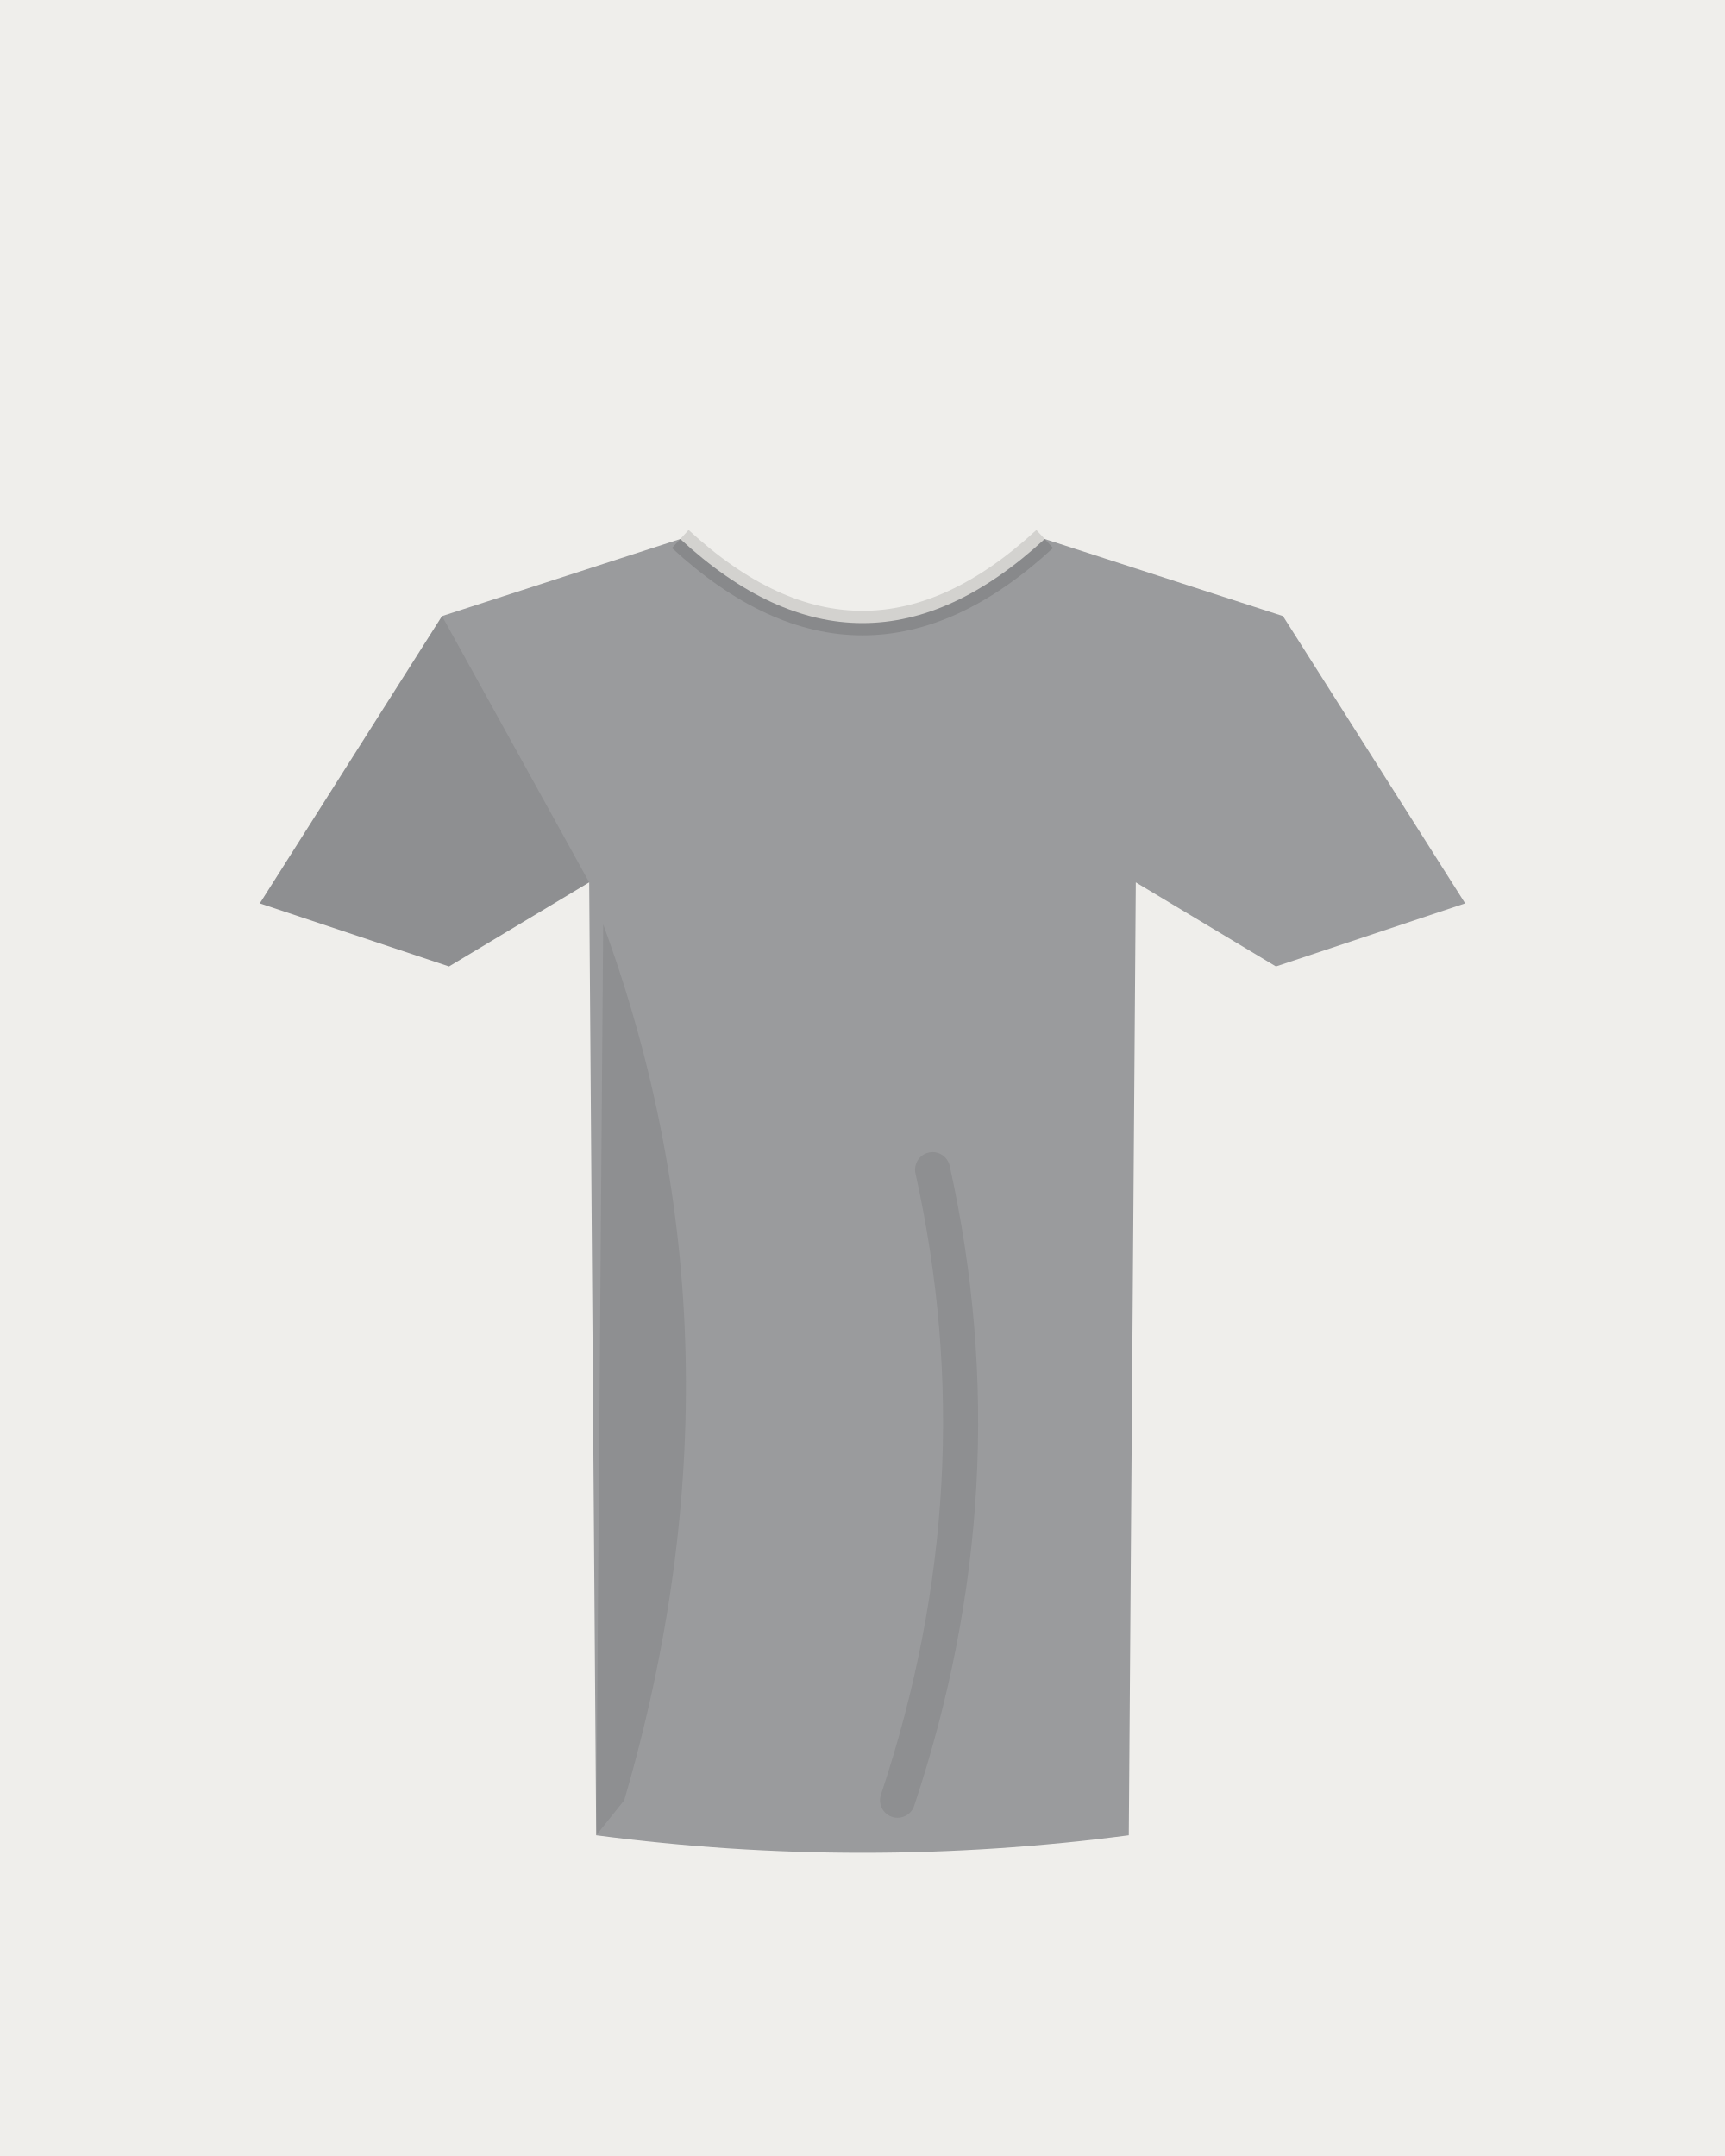
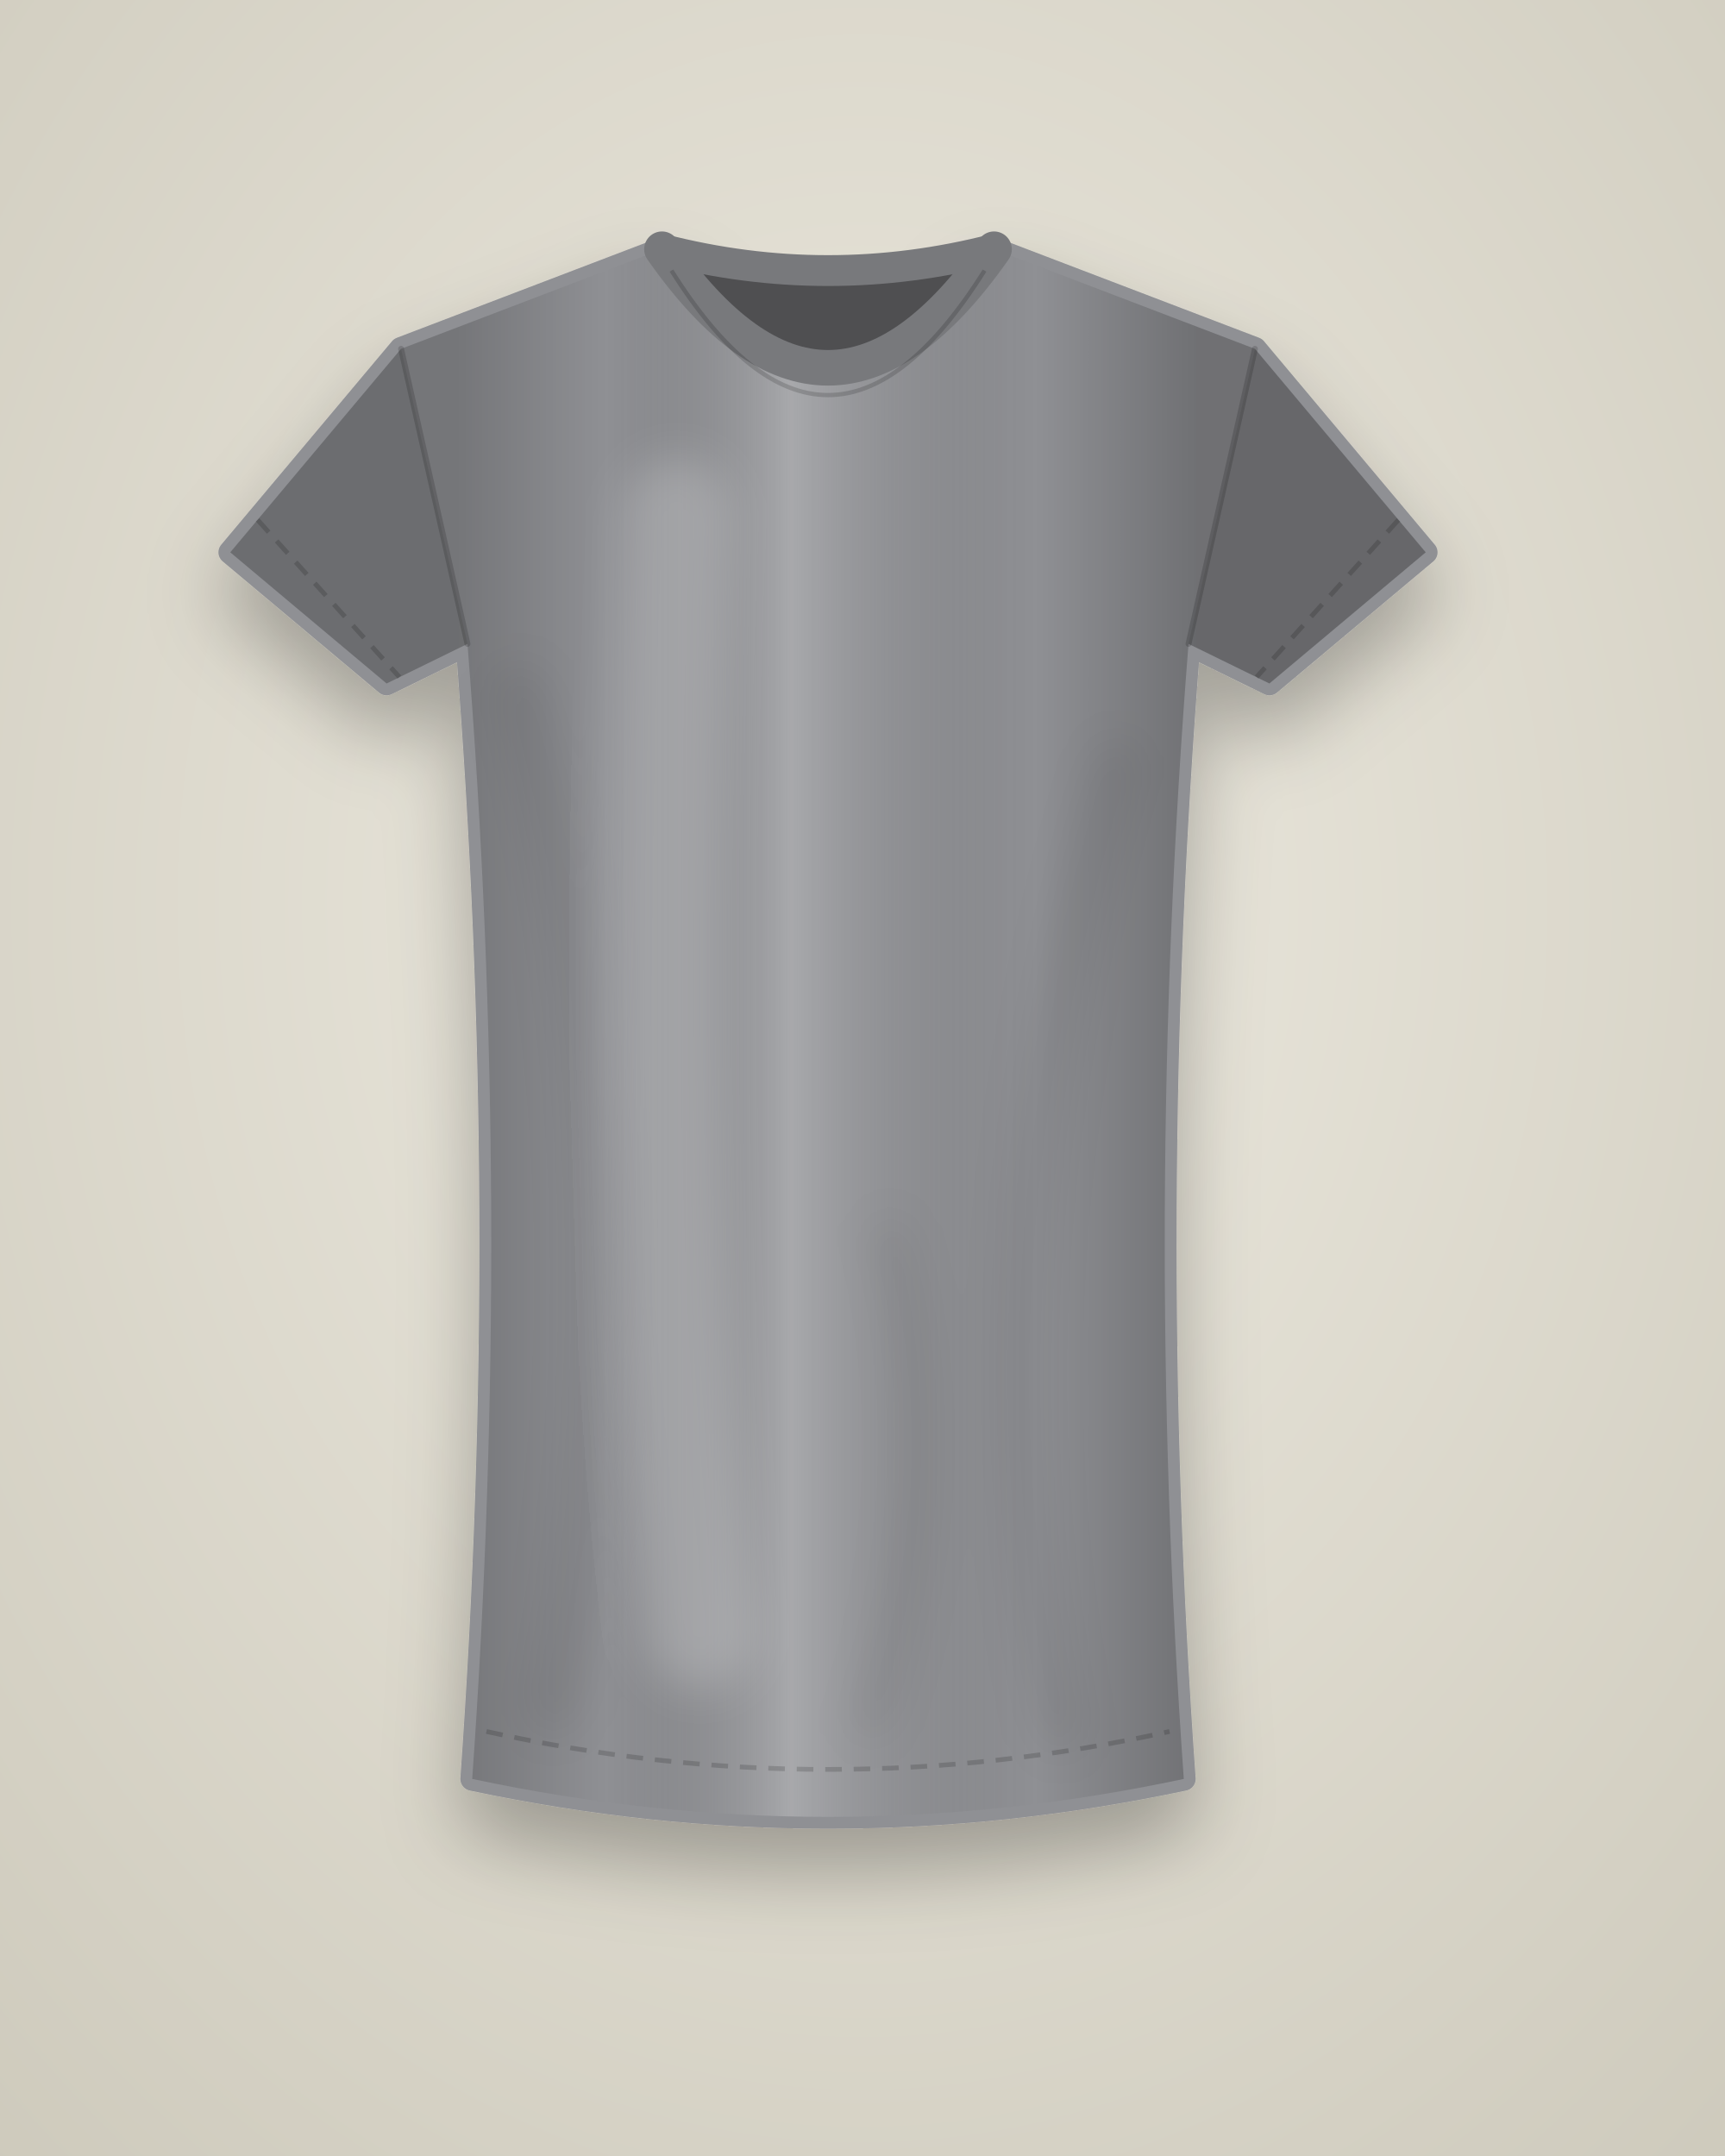
<svg xmlns="http://www.w3.org/2000/svg" viewBox="0 0 800 1000" width="800" height="1000">
-   <rect width="800" height="1000" fill="#efeeeb" />
-   <g>
-     <path d="M315.5 250 L205 285.75 L120.5 419 L208.25 448.25 L273.25 409.25 L276.5 851.25 Q400 867.5 523.5 851.25 L526.75 409.25 L591.75 448.25 L679.5 419 L595 285.75 L484.5 250 Q400 328 315.5 250 Z" fill="#9a9b9d" />
-     <path d="M315.5 250 Q400 328 484.5 250" fill="none" stroke="rgb(0 0 0 / 0.12)" stroke-width="11.375" />
-     <path d="M279.75 428.75 Q351.25 623.75 289.5 835 L276.5 851.25 Z" fill="rgb(0 0 0 / 0.08)" />
-     <path d="M432.5 542.5 Q465 688.75 416.25 835" fill="none" stroke="rgb(0 0 0 / 0.08)" stroke-width="16.25" stroke-linecap="round" />
-     <path d="M205 285.75 L120.5 419 L208.25 448.25 L273.25 409.25 Z" fill="rgb(0 0 0 / 0.08)" />
+   <defs>
+     <radialGradient id="fond" cx=".5" cy=".42" r=".8">
+       <stop offset="0" stop-color="#edeae0" />
+       <stop offset="1" stop-color="#cdc9bb" />
+     </radialGradient>
+     <filter id="ombre" x="-20%" y="-20%" width="140%" height="150%">
+       <feDropShadow dx="0" dy="18" stdDeviation="16" flood-color="#000" flood-opacity=".28" />
+     </filter>
+     <filter id="flou" x="-20%" y="-20%" width="140%" height="140%">
+       <feGaussianBlur stdDeviation="9" />
+     </filter>
+     <linearGradient id="vol-0" x1="244" x2="556" y1="0" y2="0" gradientUnits="userSpaceOnUse">
+       <stop offset="0" stop-color="#000" stop-opacity="0.18" />
+       <stop offset=".2" stop-color="#000" stop-opacity="0" />
+       <stop offset=".45" stop-color="#fff" stop-opacity="0.22" />
+       <stop offset=".78" stop-color="#000" stop-opacity="0" />
+       <stop offset="1" stop-color="#000" stop-opacity="0.22" />
+     </linearGradient>
+   </defs>
+   <rect width="800" height="1000" fill="url(#fond)" />
+   <g transform="translate(0 -20.5) rotate(0 400 520.5) translate(-56 -72.9) scale(1.1)">
+     <g filter="url(#ombre)">
+       <path d="M330 190 Q400 290 470 190 L580 232 L652 317.8 L586.1 373.1 L552 356.4 Q533 595.7 550 835 Q400 867 250 835 Q267 595.7 248 356.4 L213.9 373.1 L148 317.8 L220 232 Z" fill="#8f9094" stroke="#8f9094" stroke-width="10" stroke-linejoin="round" />
+     </g>
+     <path d="M330 190 Q400 208 470 190 Q400 290 330 190 Z" fill="#4f4f51" />
+     <path d="M330 190 Q400 208 470 190" fill="none" stroke="#78797c" stroke-width="13" stroke-linecap="round" />
+     <path d="M330 190 Q400 290 470 190 L580 232 L652 317.8 L586.1 373.1 L552 356.4 Q533 595.7 550 835 Q400 867 250 835 Q267 595.7 248 356.4 L213.9 373.1 L148 317.8 L220 232 Z" fill="url(#vol-0)" />
+     <path d="M580 232 L652 317.8 L586.1 373.1 L552 356.4 Z" fill="rgb(0 0 0 / 0.08)" />
+     <path d="M580 232 Q566 294.2 552 356.4" fill="none" stroke="rgb(0 0 0 / 0.16)" stroke-width="2.5" stroke-linecap="round" />
+     <path d="M640.5 304.1 L580.7 370.4" fill="none" stroke="rgb(0 0 0 / 0.16)" stroke-width="2" stroke-dasharray="7 5" />
+     <path d="M220 232 L148 317.8 L213.9 373.1 L248 356.4 Z" fill="rgb(0 0 0 / 0.08)" />
+     <path d="M220 232 Q234 294.2 248 356.4" fill="none" stroke="rgb(0 0 0 / 0.16)" stroke-width="2.5" stroke-linecap="round" />
+     <path d="M159.5 304.1 L219.3 370.4" fill="none" stroke="rgb(0 0 0 / 0.16)" stroke-width="2" stroke-dasharray="7 5" />
+     <g filter="url(#flou)" fill="none" stroke-linecap="round">
+       <path d="M270 376.4 Q328 595.7 284 805" stroke="rgb(0 0 0 / 0.07)" stroke-width="22" />
+       <path d="M522 406.4 Q458 625.7 498 815" stroke="rgb(0 0 0 / 0.07)" stroke-width="18" />
+       <path d="M426 605.7 Q452 705.7 418 811" stroke="rgb(0 0 0 / 0.07)" stroke-width="14" />
+       <path d="M336.2 300 Q324 595.7 346 775" stroke="rgb(255 255 255 / 0.2)" stroke-width="44" />
+     </g>
+     <path d="M256 815 Q400 847 544 815" fill="none" stroke="rgb(0 0 0 / 0.16)" stroke-width="2" stroke-dasharray="7 5" />
+     <path d="M330 190 Q400 290 470 190" fill="none" stroke="#78797c" stroke-width="15" stroke-linecap="round" />
+     <path d="M334 199 Q400 304 466 199" fill="none" stroke="rgb(0 0 0 / 0.16)" stroke-width="1.8" />
  </g>
</svg>
